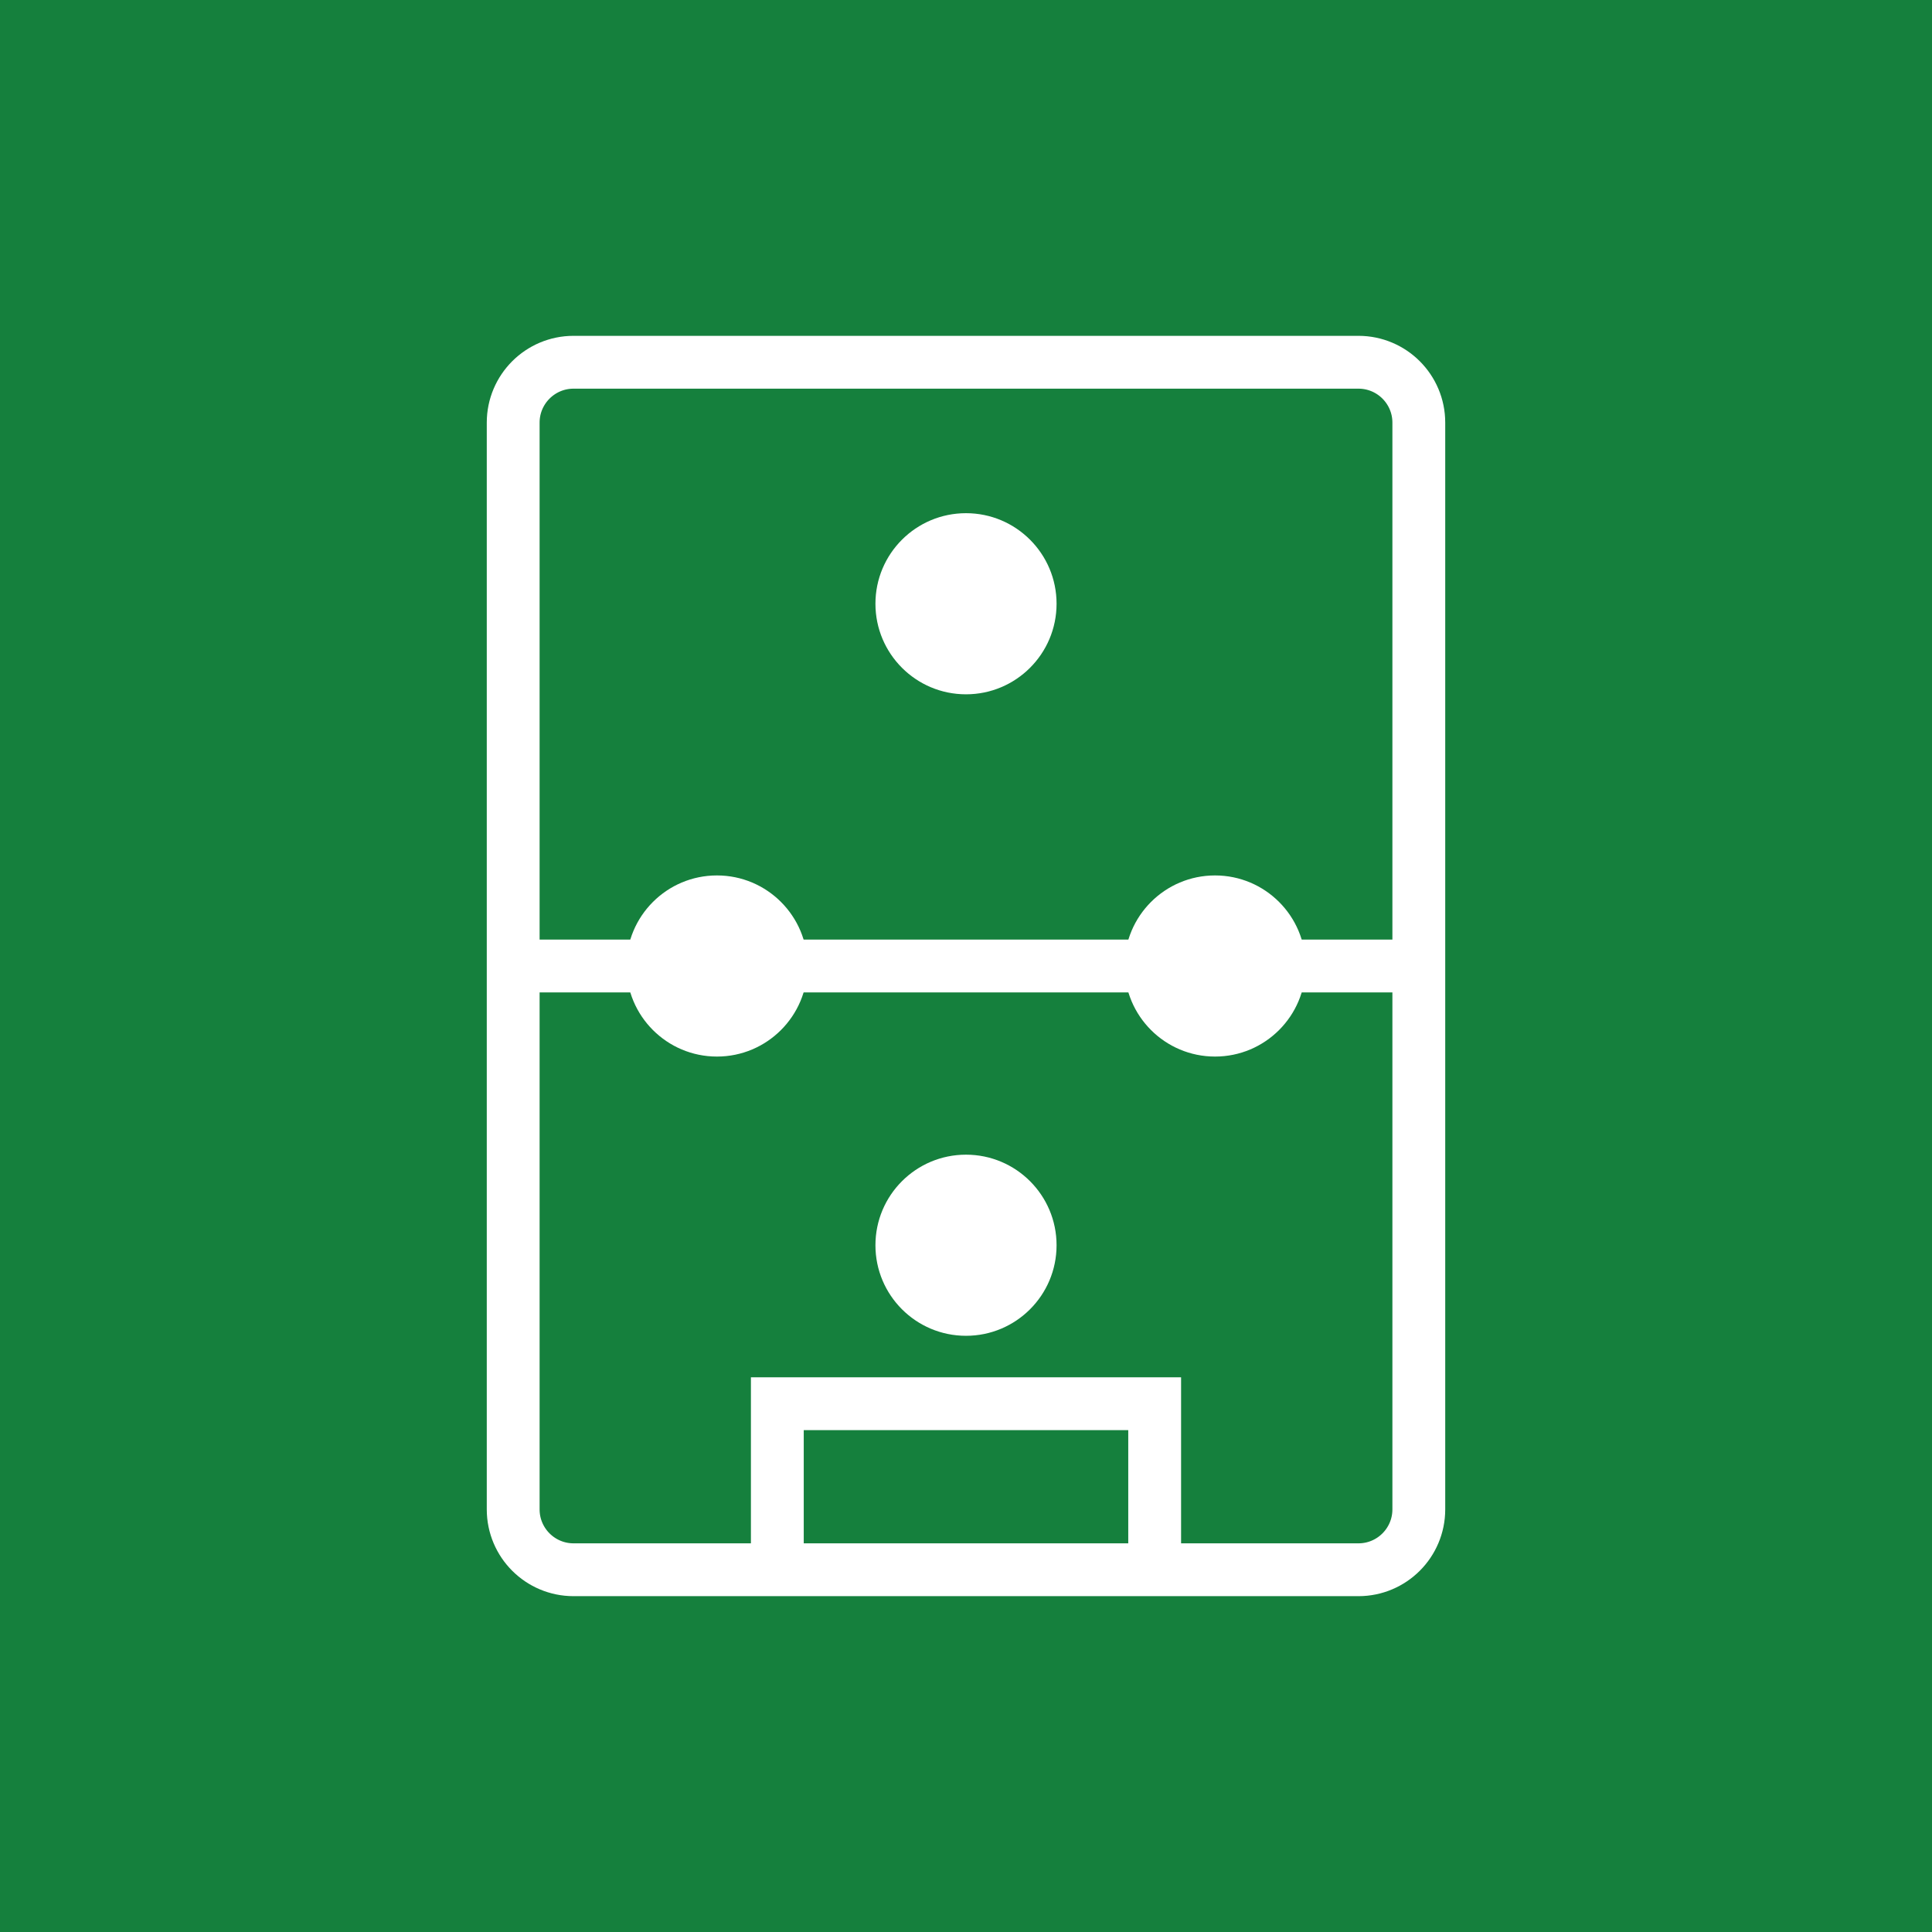
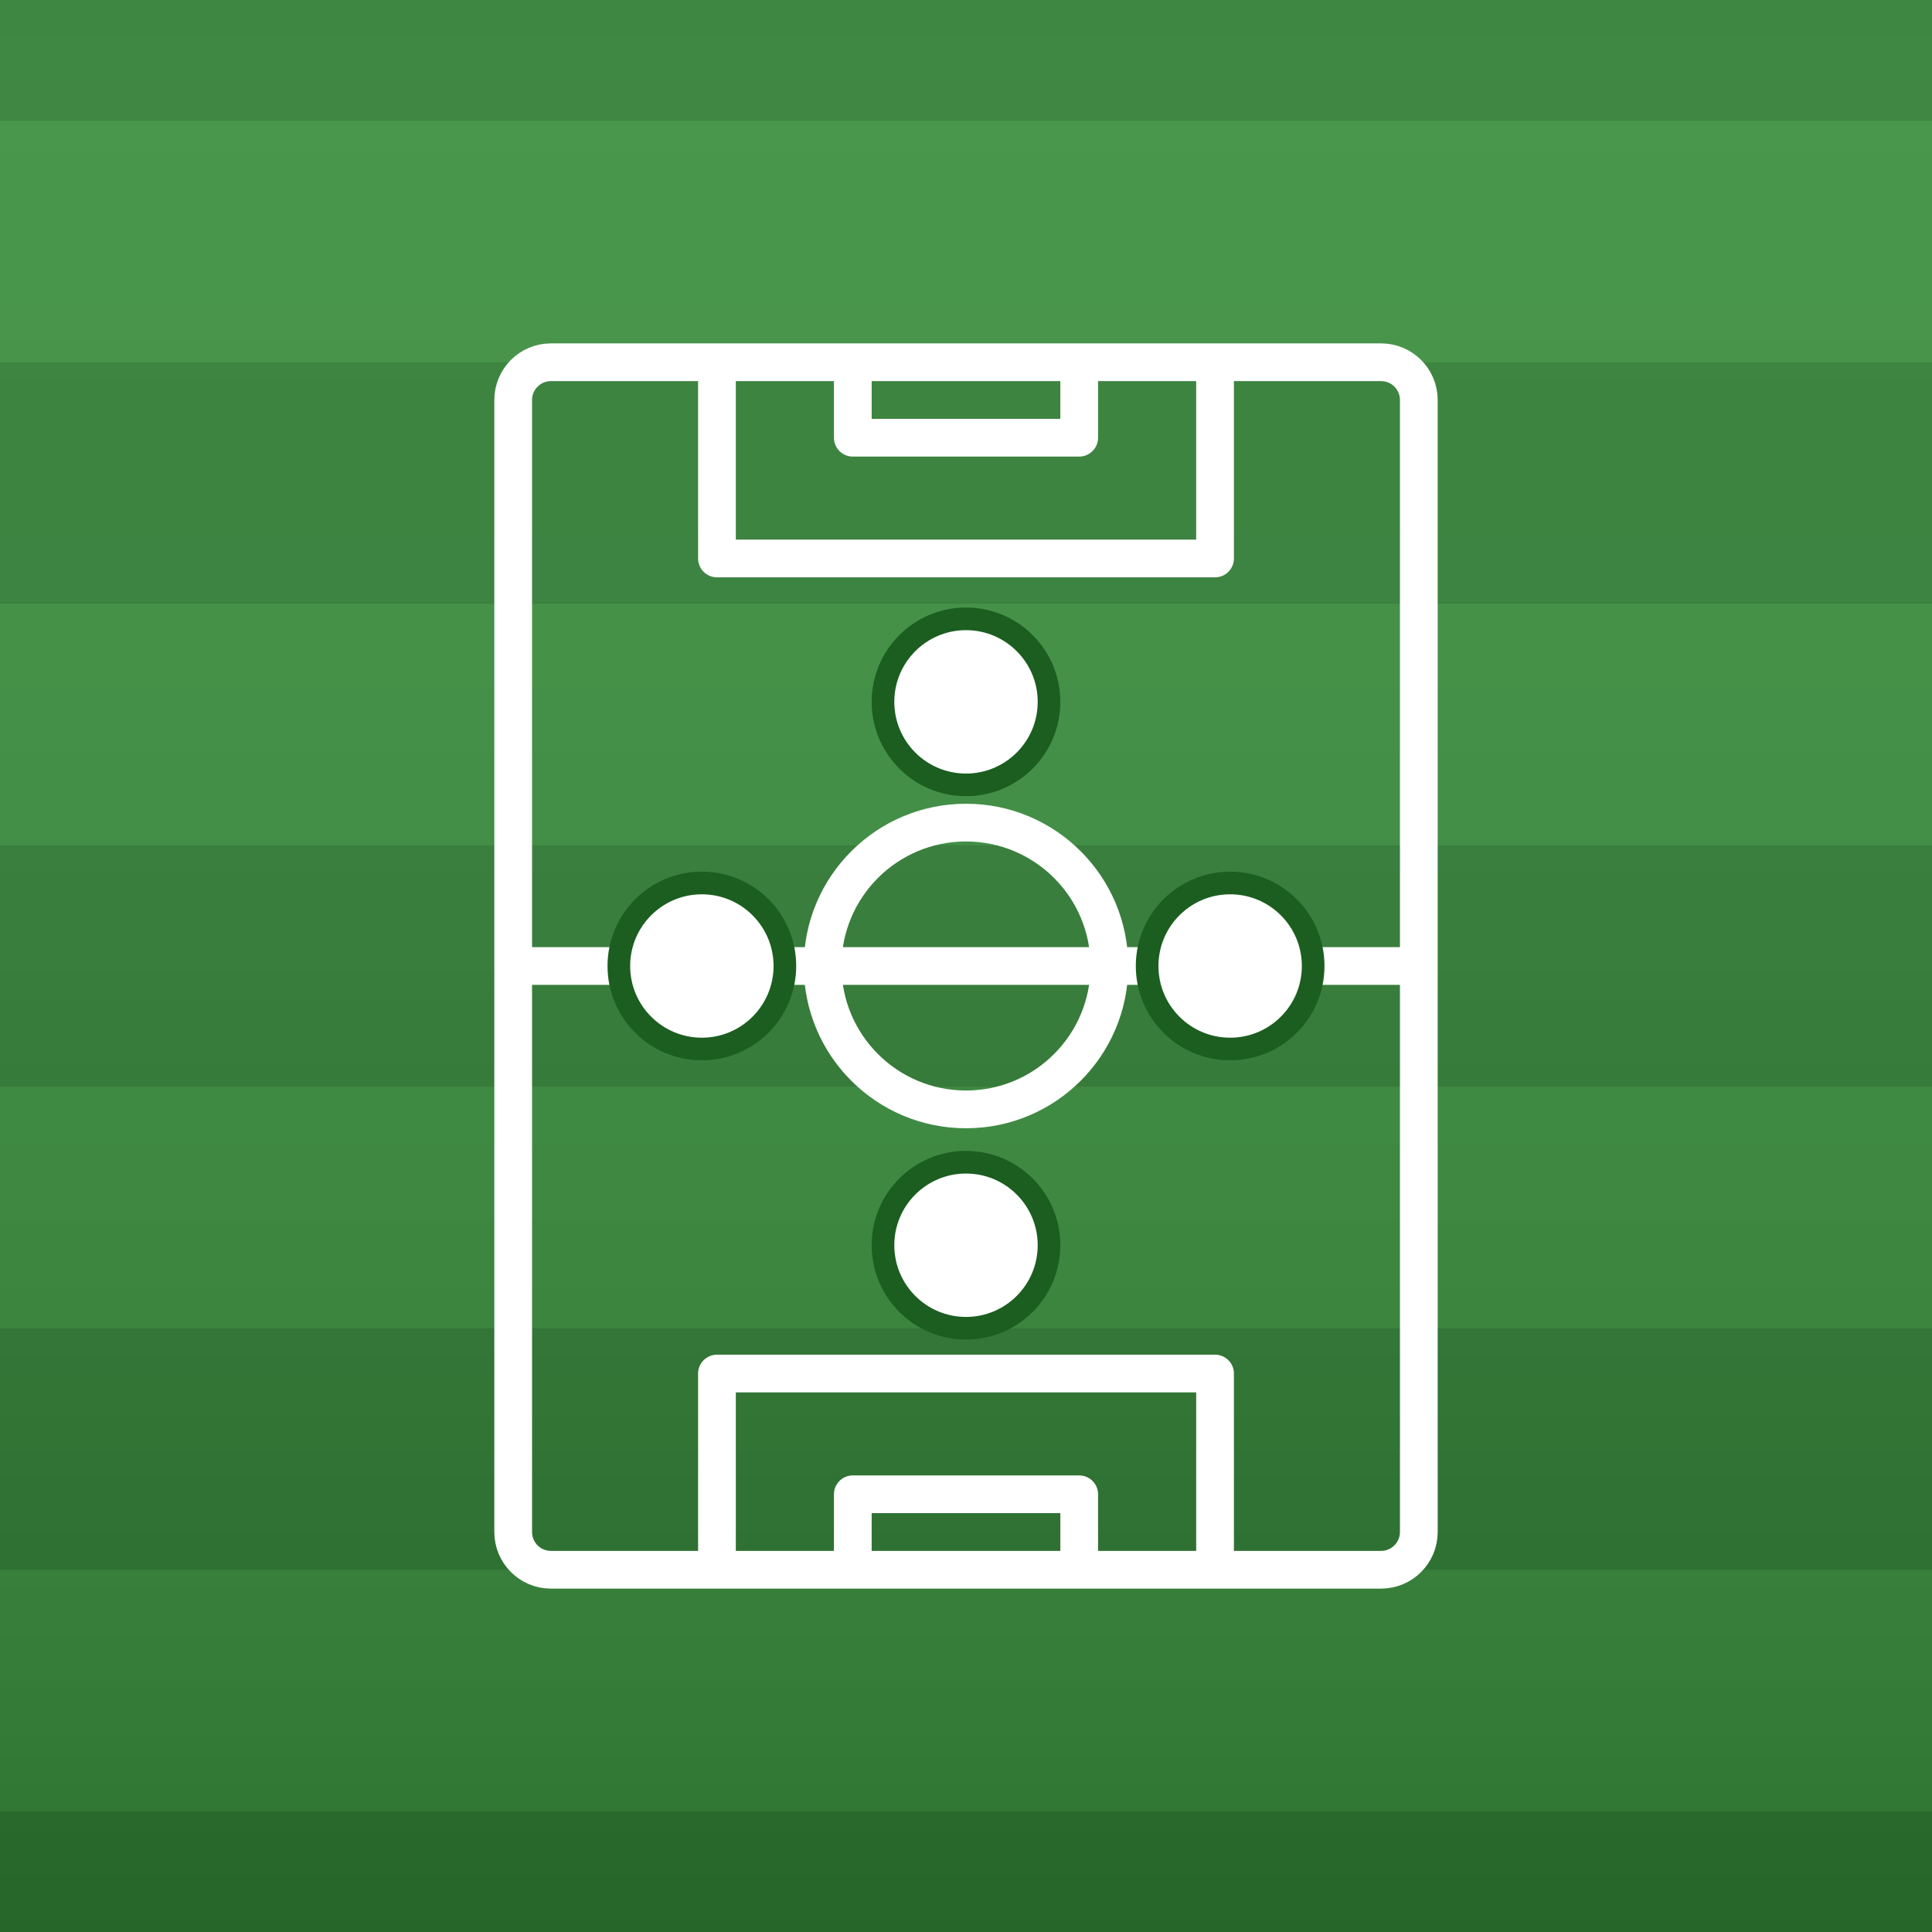
<svg xmlns="http://www.w3.org/2000/svg" viewBox="0 0 512 512">
-   <rect width="512" height="512" fill="#15803d" />
-   <g fill="none" stroke="#ffffff" stroke-width="14">
-     <rect x="136" y="96" width="240" height="320" rx="16" />
+   <defs>
+     <linearGradient id="shade" x1="0" y1="0" x2="0" y2="1">
+       <stop offset="0" stop-color="#ffffff" stop-opacity="0.08" />
+       <stop offset="1" stop-color="#000000" stop-opacity="0.18" />
+     </linearGradient>
+   </defs>
+   <rect width="512" height="512" fill="#2e7d32" />
+   <g fill="#388e3c">
+     <rect y="32" width="512" height="64" />
+     <rect y="160" width="512" height="64" />
+     <rect y="288" width="512" height="64" />
+     <rect y="416" width="512" height="64" />
+   </g>
+   <rect width="512" height="512" fill="url(#shade)" />
+   <g fill="none" stroke="#ffffff" stroke-width="10" stroke-linejoin="round">
+     <rect x="136" y="96" width="240" height="320" rx="10" />
    <line x1="136" y1="256" x2="376" y2="256" />
-     <path d="M206 416v-44h100v44" />
+     <circle cx="256" cy="256" r="38" />
+     <path d="M190 96v52h132v-52" />
+     <path d="M226 96v20h60v-20" />
+     <path d="M190 416v-52h132v52" />
+     <path d="M226 416v-20h60v20" />
  </g>
-   <g fill="#ffffff">
-     <circle cx="256" cy="160" r="24" />
-     <circle cx="190" cy="256" r="24" />
-     <circle cx="322" cy="256" r="24" />
-     <circle cx="256" cy="330" r="24" />
+   <g fill="#ffffff" stroke="#1b5e20" stroke-width="6">
+     <circle cx="256" cy="186" r="22" />
+     <circle cx="186" cy="256" r="22" />
+     <circle cx="326" cy="256" r="22" />
+     <circle cx="256" cy="330" r="22" />
  </g>
</svg>
